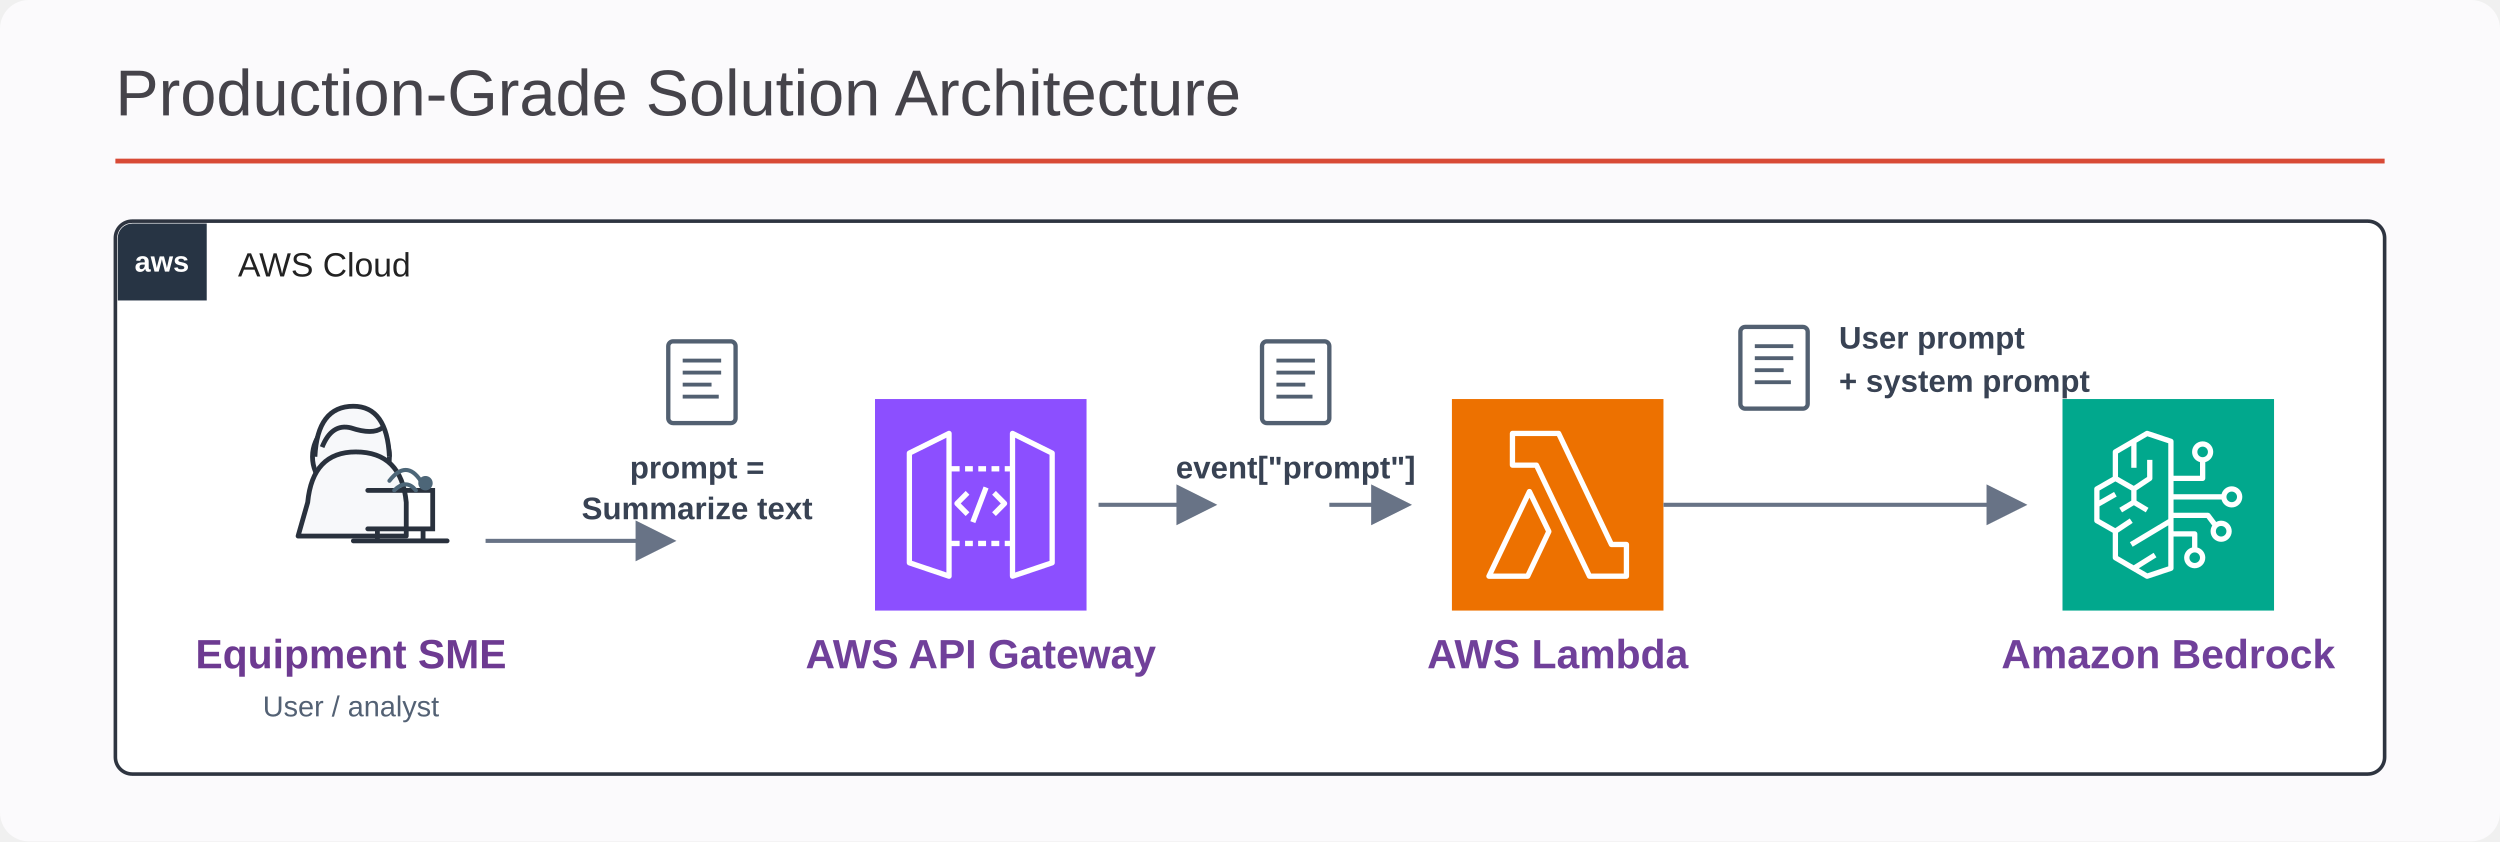
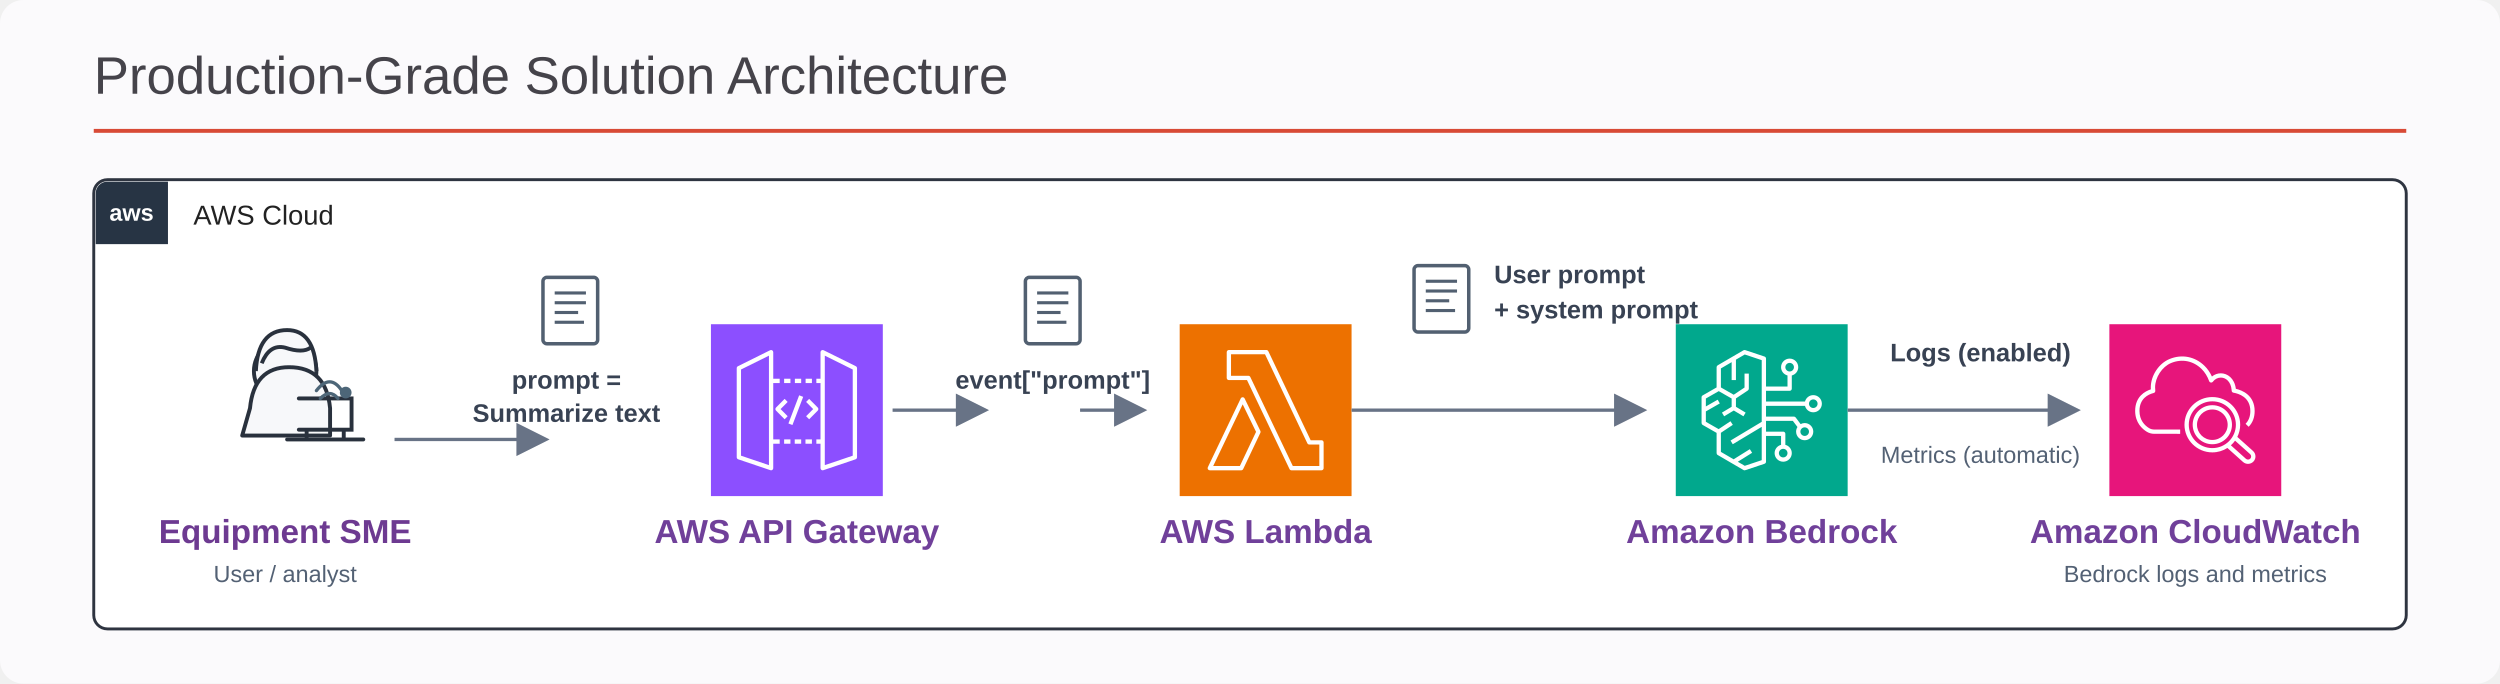
- <svg xmlns="http://www.w3.org/2000/svg" width="1040" height="350" viewBox="0 0 1040 350" role="img" aria-labelledby="title description">
+ <svg xmlns="http://www.w3.org/2000/svg" width="1280" height="350" viewBox="0 0 1280 350" role="img" aria-labelledby="title description">
  <defs>
    <marker id="arrow" markerWidth="10" markerHeight="10" refX="8" refY="5" orient="auto">
      <path d="M0 0 L10 5 L0 10 Z" fill="#687386" />
    </marker>
    <style>
      text { font-family: Arial, Helvetica, sans-serif; }
      .service-label { font-size: 17px; font-weight: 700; }
      .flow-label { font-size: 13px; font-weight: 600; fill: #384253; }
      .caption { font-size: 12px; fill: #536174; }
    </style>
  </defs>
-   <rect width="1040" height="350" rx="12" fill="#fbfafc" />
+   <rect width="1280" height="350" rx="12" fill="#fbfafc" />
  <text x="48" y="48" font-size="27" font-weight="400" fill="#45434a">Production-Grade Solution Architecture</text>
-   <path d="M48 67 H992" stroke="#d84a36" stroke-width="2" />
-   <rect x="48" y="92" width="944" height="230" rx="7" fill="#fff" stroke="#2e3440" stroke-width="1.5" />
+   <path d="M48 67 H1232" stroke="#d84a36" stroke-width="2" />
+   <rect x="48" y="92" width="1184" height="230" rx="7" fill="#fff" stroke="#2e3440" stroke-width="1.5" />
  <path d="M49 99a6 6 0 0 1 6-6h31v32H49z" fill="#273444" />
  <text x="56" y="113" font-size="12" font-weight="700" fill="#fff">aws</text>
  <text x="99" y="115" font-size="14" fill="#222">AWS Cloud</text>
  <g aria-label="Equipment SME">
    <circle cx="146" cy="190" r="16" fill="#f7f8fa" stroke="#29313d" stroke-width="2" />
    <path d="M131 190q1-21 16-21 14 0 15 21m-28-4q4-10 12-8 9 3 13 0m-31 31q2-21 20-21 19 0 21 21v14h-45z" fill="#f7f8fa" stroke="#29313d" stroke-width="2" stroke-linejoin="round" />
    <path d="M153 204h27v16h-27m4 0v5m19-5v5m-29 0h39" fill="none" stroke="#29313d" stroke-width="2" stroke-linecap="round" />
    <path d="M162 200q7-9 13 0m-11 4q5-5 9 0" fill="none" stroke="#4d6678" stroke-width="1.7" stroke-linecap="round" />
    <circle cx="177" cy="201" r="3" fill="#4d6678" />
    <text x="146" y="278" text-anchor="middle" class="service-label" fill="#6d3a91">Equipment SME</text>
    <text x="146" y="298" text-anchor="middle" class="caption">User / analyst</text>
  </g>
  <g aria-label="Summarization request">
    <rect x="278" y="142" width="28" height="34" rx="2" fill="#fff" stroke="#526071" stroke-width="1.8" />
    <path d="M284 150h16m-16 5h16m-16 5h12m-12 5h15" stroke="#526071" stroke-width="1.6" />
    <text x="290" y="199" text-anchor="middle" class="flow-label">prompt =</text>
    <text x="290" y="216" text-anchor="middle" class="flow-label">Summarize text</text>
  </g>
  <path d="M202 225 H278" fill="none" stroke="#687386" stroke-width="1.7" marker-end="url(#arrow)" />
  <g aria-label="Amazon API Gateway">
    <g transform="translate(364 166) scale(1.1)">
      <g id="api-icon-0">
        <g id="api-icon-1">
          <rect id="api-icon-2" width="80" height="80" fill="#8C4FFF" />
        </g>
        <g id="api-icon-3">
          <path id="api-icon-4" fill-rule="evenodd" clip-rule="evenodd" d="M34.065 55.632H37V53.615H34.065V55.632ZM39 55.632H42V53.615H39V55.632ZM27 14.63L14 21.082V61.193L27 65.59V14.63ZM29 27.393V53.615H32V55.632H29V66.992C29 67.316 28.845 67.621 28.584 67.81C28.412 67.936 28.207 68 28 68C27.894 68 27.786 67.983 27.682 67.948L12.682 62.876C12.274 62.737 12 62.352 12 61.92V20.454C12 20.07 12.217 19.718 12.559 19.549L27.559 12.104C27.868 11.95 28.235 11.968 28.528 12.152C28.821 12.336 29 12.66 29 13.009V25.376H32V27.393H29ZM44 55.632H47V53.615H44V55.632ZM44.065 27.393H47V25.376H44.065V27.393ZM39.065 27.393H42V25.376H39.065V27.393ZM34.065 27.393H37V25.376H34.065V27.393ZM66 21.082L53 14.63V65.59L66 61.193V21.082ZM68 61.92C68 62.352 67.726 62.737 67.318 62.876L52.318 67.948C52.214 67.983 52.106 68 52 68C51.793 68 51.588 67.936 51.416 67.81C51.155 67.621 51 67.316 51 66.992V55.632H49.065V53.615H51V27.393H49.065V25.376H51V13.009C51 12.66 51.179 12.336 51.472 12.152C51.765 11.968 52.131 11.95 52.441 12.104L67.441 19.549C67.783 19.718 68 20.07 68 20.454V61.92ZM42.934 33.807L41.066 33.083L36.066 46.194L37.934 46.918L42.934 33.807ZM49.707 40.209C50.098 39.815 50.098 39.176 49.707 38.783L45.707 34.749L44.293 36.175L47.586 39.496L44.293 42.817L45.707 44.243L49.707 40.209ZM34.293 44.243L30.293 40.209C29.902 39.815 29.902 39.176 30.293 38.783L34.293 34.749L35.707 36.175L32.414 39.496L35.707 42.817L34.293 44.243Z" fill="white" />
        </g>
      </g>
    </g>
    <text x="408" y="278" text-anchor="middle" class="service-label" fill="#70409a">AWS API Gateway</text>
  </g>
  <g aria-label="Lambda event prompt">
    <rect x="525" y="142" width="28" height="34" rx="2" fill="#fff" stroke="#526071" stroke-width="1.8" />
    <path d="M531 150h16m-16 5h16m-16 5h12m-12 5h15" stroke="#526071" stroke-width="1.6" />
    <text x="539" y="199" text-anchor="middle" class="flow-label">event["prompt"]</text>
  </g>
  <path d="M457 210 H503" fill="none" stroke="#687386" stroke-width="1.7" marker-end="url(#arrow)" />
  <g aria-label="AWS Lambda">
    <g transform="translate(604 166) scale(1.1)">
      <g id="lambda-icon-0" stroke="none" stroke-width="1" fill="none" fill-rule="evenodd">
        <g id="lambda-icon-1" fill="#ED7100">
          <rect id="lambda-icon-2" x="0" y="0" width="80" height="80" />
        </g>
        <path d="M28.008,66 L15.591,66 L29.324,37.296 L35.546,50.106 L28.008,66 Z M30.22,34.553 C30.051,34.208 29.7,33.989 29.318,33.989 L29.315,33.989 C28.929,33.99 28.578,34.211 28.412,34.558 L13.098,66.569 C12.95,66.879 12.971,67.243 13.155,67.534 C13.337,67.824 13.658,68 14.002,68 L28.642,68 C29.03,68 29.382,67.777 29.548,67.428 L37.564,50.528 C37.693,50.254 37.692,49.937 37.559,49.665 L30.22,34.553 Z M64.995,66 L52.659,66 L32.867,24.57 C32.701,24.222 32.349,24 31.962,24 L23.89,24 L23.899,14 L39.72,14 L59.42,55.429 C59.586,55.777 59.939,56 60.326,56 L64.995,56 L64.995,66 Z M65.998,54 L60.96,54 L41.259,12.571 C41.094,12.223 40.741,12 40.353,12 L22.898,12 C22.345,12 21.896,12.447 21.895,12.999 L21.884,24.999 C21.884,25.265 21.989,25.519 22.178,25.707 C22.365,25.895 22.62,26 22.887,26 L31.329,26 L51.122,67.43 C51.289,67.778 51.639,68 52.026,68 L65.998,68 C66.552,68 67,67.552 67,67 L67,55 C67,54.448 66.552,54 65.998,54 L65.998,54 Z" id="lambda-icon-3" fill="#FFFFFF" />
      </g>
    </g>
    <text x="648" y="278" text-anchor="middle" class="service-label" fill="#70409a">AWS Lambda</text>
  </g>
  <path d="M553 210 H584" fill="none" stroke="#687386" stroke-width="1.7" marker-end="url(#arrow)" />
  <g aria-label="User and system prompts">
    <rect x="724" y="136" width="28" height="34" rx="2" fill="#fff" stroke="#526071" stroke-width="1.8" />
    <path d="M730 144h16m-16 5h16m-16 5h12m-12 5h15" stroke="#526071" stroke-width="1.6" />
    <text x="765" y="145" class="flow-label">User prompt</text>
    <text x="765" y="163" class="flow-label">+ system prompt</text>
  </g>
  <path d="M692 210 H840" fill="none" stroke="#687386" stroke-width="1.7" marker-end="url(#arrow)" />
  <g aria-label="Amazon Bedrock">
    <g transform="translate(858 166) scale(1.1)">
      <g id="bedrock-icon-0" stroke="none" stroke-width="1" fill="none" fill-rule="evenodd">
        <g id="bedrock-icon-1" fill="#01A88D">
          <rect id="bedrock-icon-2" x="0" y="0" width="80" height="80" />
        </g>
        <g id="bedrock-icon-3" transform="translate(12, 12)" fill="#FFFFFF">
          <path d="M52,27 C50.897,27 50,26.103 50,25 C50,23.897 50.897,23 52,23 C53.103,23 54,23.897 54,25 C54,26.103 53.103,27 52,27 L52,27 Z M20.113,53.908 L16.865,52.014 L23.53,47.848 L22.47,46.152 L14.913,50.875 L9,47.426 L9,38.535 L14.555,34.832 L13.445,33.168 L7.959,36.825 L2,33.42 L2,28.58 L8.496,24.868 L7.504,23.132 L2,26.277 L2,22.58 L8,19.152 L14,22.58 L14,26.434 L9.485,29.143 L10.515,30.857 L15,28.166 L19.485,30.857 L20.515,29.143 L16,26.434 L16,22.535 L21.555,18.832 C21.833,18.646 22,18.334 22,18 L22,11 L20,11 L20,17.465 L14.959,20.825 L9,17.42 L9,8.574 L14,5.658 L14,14 L16,14 L16,4.491 L20.113,2.092 L28,4.721 L28,33.434 L13.485,42.143 L14.515,43.857 L28,35.766 L28,51.279 L20.113,53.908 Z M50,38 C50,39.103 49.103,40 48,40 C46.897,40 46,39.103 46,38 C46,36.897 46.897,36 48,36 C49.103,36 50,36.897 50,38 L50,38 Z M40,48 C40,49.103 39.103,50 38,50 C36.897,50 36,49.103 36,48 C36,46.897 36.897,46 38,46 C39.103,46 40,46.897 40,48 L40,48 Z M39,8 C39,6.897 39.897,6 41,6 C42.103,6 43,6.897 43,8 C43,9.103 42.103,10 41,10 C39.897,10 39,9.103 39,8 L39,8 Z M52,21 C50.141,21 48.589,22.28 48.142,24 L30,24 L30,19 L41,19 C41.553,19 42,18.552 42,18 L42,11.858 C43.72,11.411 45,9.858 45,8 C45,5.794 43.206,4 41,4 C38.794,4 37,5.794 37,8 C37,9.858 38.28,11.411 40,11.858 L40,17 L30,17 L30,4 C30,3.569 29.725,3.188 29.316,3.051 L20.316,0.051 C20.042,-0.039 19.744,-0.009 19.496,0.136 L7.496,7.136 C7.188,7.315 7,7.645 7,8 L7,17.42 L0.504,21.132 C0.192,21.31 0,21.641 0,22 L0,34 C0,34.359 0.192,34.69 0.504,34.868 L7,38.58 L7,48 C7,48.355 7.188,48.685 7.496,48.864 L19.496,55.864 C19.65,55.954 19.825,56 20,56 C20.106,56 20.213,55.983 20.316,55.949 L29.316,52.949 C29.725,52.812 30,52.431 30,52 L30,40 L37,40 L37,44.142 C35.28,44.589 34,46.142 34,48 C34,50.206 35.794,52 38,52 C40.206,52 42,50.206 42,48 C42,46.142 40.72,44.589 39,44.142 L39,39 C39,38.448 38.553,38 38,38 L30,38 L30,33 L42.5,33 L44.638,35.85 C44.239,36.472 44,37.207 44,38 C44,40.206 45.794,42 48,42 C50.206,42 52,40.206 52,38 C52,35.794 50.206,34 48,34 C47.316,34 46.682,34.188 46.119,34.492 L43.8,31.4 C43.611,31.148 43.314,31 43,31 L30,31 L30,26 L48.142,26 C48.589,27.72 50.141,29 52,29 C54.206,29 56,27.206 56,25 C56,22.794 54.206,21 52,21 L52,21 Z" id="bedrock-icon-4" />
        </g>
      </g>
    </g>
    <text x="902" y="278" text-anchor="middle" class="service-label" fill="#70409a">Amazon Bedrock</text>
  </g>
+   <g aria-label="Bedrock observability flow">
+     <text x="1014" y="185" text-anchor="middle" class="flow-label">Logs (enabled)</text>
+     <path d="M946 210 H1062" fill="none" stroke="#687386" stroke-width="1.7" marker-end="url(#arrow)" />
+     <text x="1014" y="237" text-anchor="middle" class="caption">Metrics (automatic)</text>
+   </g>
+   <g aria-label="Amazon CloudWatch">
+     <g transform="translate(1080 166) scale(1.1)">
+       <g id="cloudwatch-icon-0" stroke="none" stroke-width="1" fill="none" fill-rule="evenodd">
+         <g id="cloudwatch-icon-1" fill="#E7157B">
+           <rect id="cloudwatch-icon-2" x="0" y="0" width="80" height="80" />
+         </g>
+         <path d="M55.059,46.777 C55.059,42.868 51.858,39.688 47.922,39.688 C43.987,39.688 40.786,42.868 40.786,46.777 C40.786,50.687 43.987,53.867 47.922,53.867 C51.858,53.867 55.059,50.687 55.059,46.777 M57.07,46.777 C57.07,51.788 52.966,55.864 47.922,55.864 C42.879,55.864 38.775,51.788 38.775,46.777 C38.775,41.767 42.879,37.691 47.922,37.691 C52.966,37.691 57.07,41.767 57.07,46.777 M65.51,60.474 L58.501,54.203 C57.935,54.994 57.281,55.717 56.554,56.363 L63.552,62.633 C64.15,63.169 65.078,63.119 65.618,62.526 C66.155,61.932 66.107,61.011 65.51,60.474 M47.922,57.662 C53.965,57.662 58.88,52.779 58.88,46.777 C58.88,40.775 53.965,35.893 47.922,35.893 C41.881,35.893 36.965,40.775 36.965,46.777 C36.965,52.779 41.881,57.662 47.922,57.662 M67.112,63.863 C66.426,64.617 65.478,65 64.529,65 C63.7,65 62.87,64.708 62.207,64.117 L54.931,57.599 C52.907,58.897 50.506,59.659 47.922,59.659 C40.772,59.659 34.955,53.88 34.955,46.777 C34.955,39.675 40.772,33.896 47.922,33.896 C55.073,33.896 60.891,39.675 60.891,46.777 C60.891,48.815 60.399,50.737 59.547,52.451 L66.856,58.991 C68.275,60.266 68.39,62.45 67.112,63.863 M21.28,29.393 C21.28,29.912 21.312,30.429 21.374,30.929 C21.409,31.214 21.321,31.498 21.13,31.713 C20.978,31.884 20.774,31.997 20.551,32.035 C18.079,32.669 14.01,34.588 14.01,40.346 C14.01,44.693 16.424,47.093 18.45,48.341 C19.141,48.774 19.959,49.005 20.823,49.014 L32.945,49.025 L32.943,51.022 L20.812,51.011 C19.566,50.998 18.384,50.661 17.384,50.035 C15.377,48.797 12,45.89 12,40.346 C12,33.662 16.6,31.192 19.3,30.319 C19.28,30.012 19.27,29.702 19.27,29.393 C19.27,23.932 22.998,18.27 27.942,16.222 C33.724,13.815 39.85,15.008 44.326,19.411 C45.714,20.775 46.855,22.432 47.73,24.348 C48.906,23.38 50.356,22.846 51.884,22.846 C54.886,22.846 58.266,25.11 58.868,30.061 C61.68,30.705 67.621,32.955 67.621,40.423 C67.621,43.404 66.68,45.867 64.823,47.742 L63.39,46.341 C64.863,44.853 65.61,42.862 65.61,40.423 C65.61,33.891 60.106,32.266 57.737,31.872 C57.468,31.827 57.23,31.675 57.076,31.452 C56.926,31.236 56.869,30.971 56.914,30.715 C56.585,26.66 54.161,24.843 51.884,24.843 C50.447,24.843 49.1,25.538 48.187,26.75 C47.965,27.044 47.604,27.194 47.234,27.14 C46.87,27.086 46.563,26.836 46.437,26.492 C45.614,24.226 44.428,22.321 42.912,20.831 C39.033,17.015 33.728,15.981 28.717,18.065 C24.546,19.792 21.28,24.767 21.28,29.393" id="cloudwatch-icon-3" fill="#FFFFFF" />
+       </g>
+     </g>
+     <text x="1124" y="278" text-anchor="middle" class="service-label" fill="#70409a">Amazon CloudWatch</text>
+     <text x="1124" y="298" text-anchor="middle" class="caption">Bedrock logs and metrics</text>
+   </g>
</svg>
